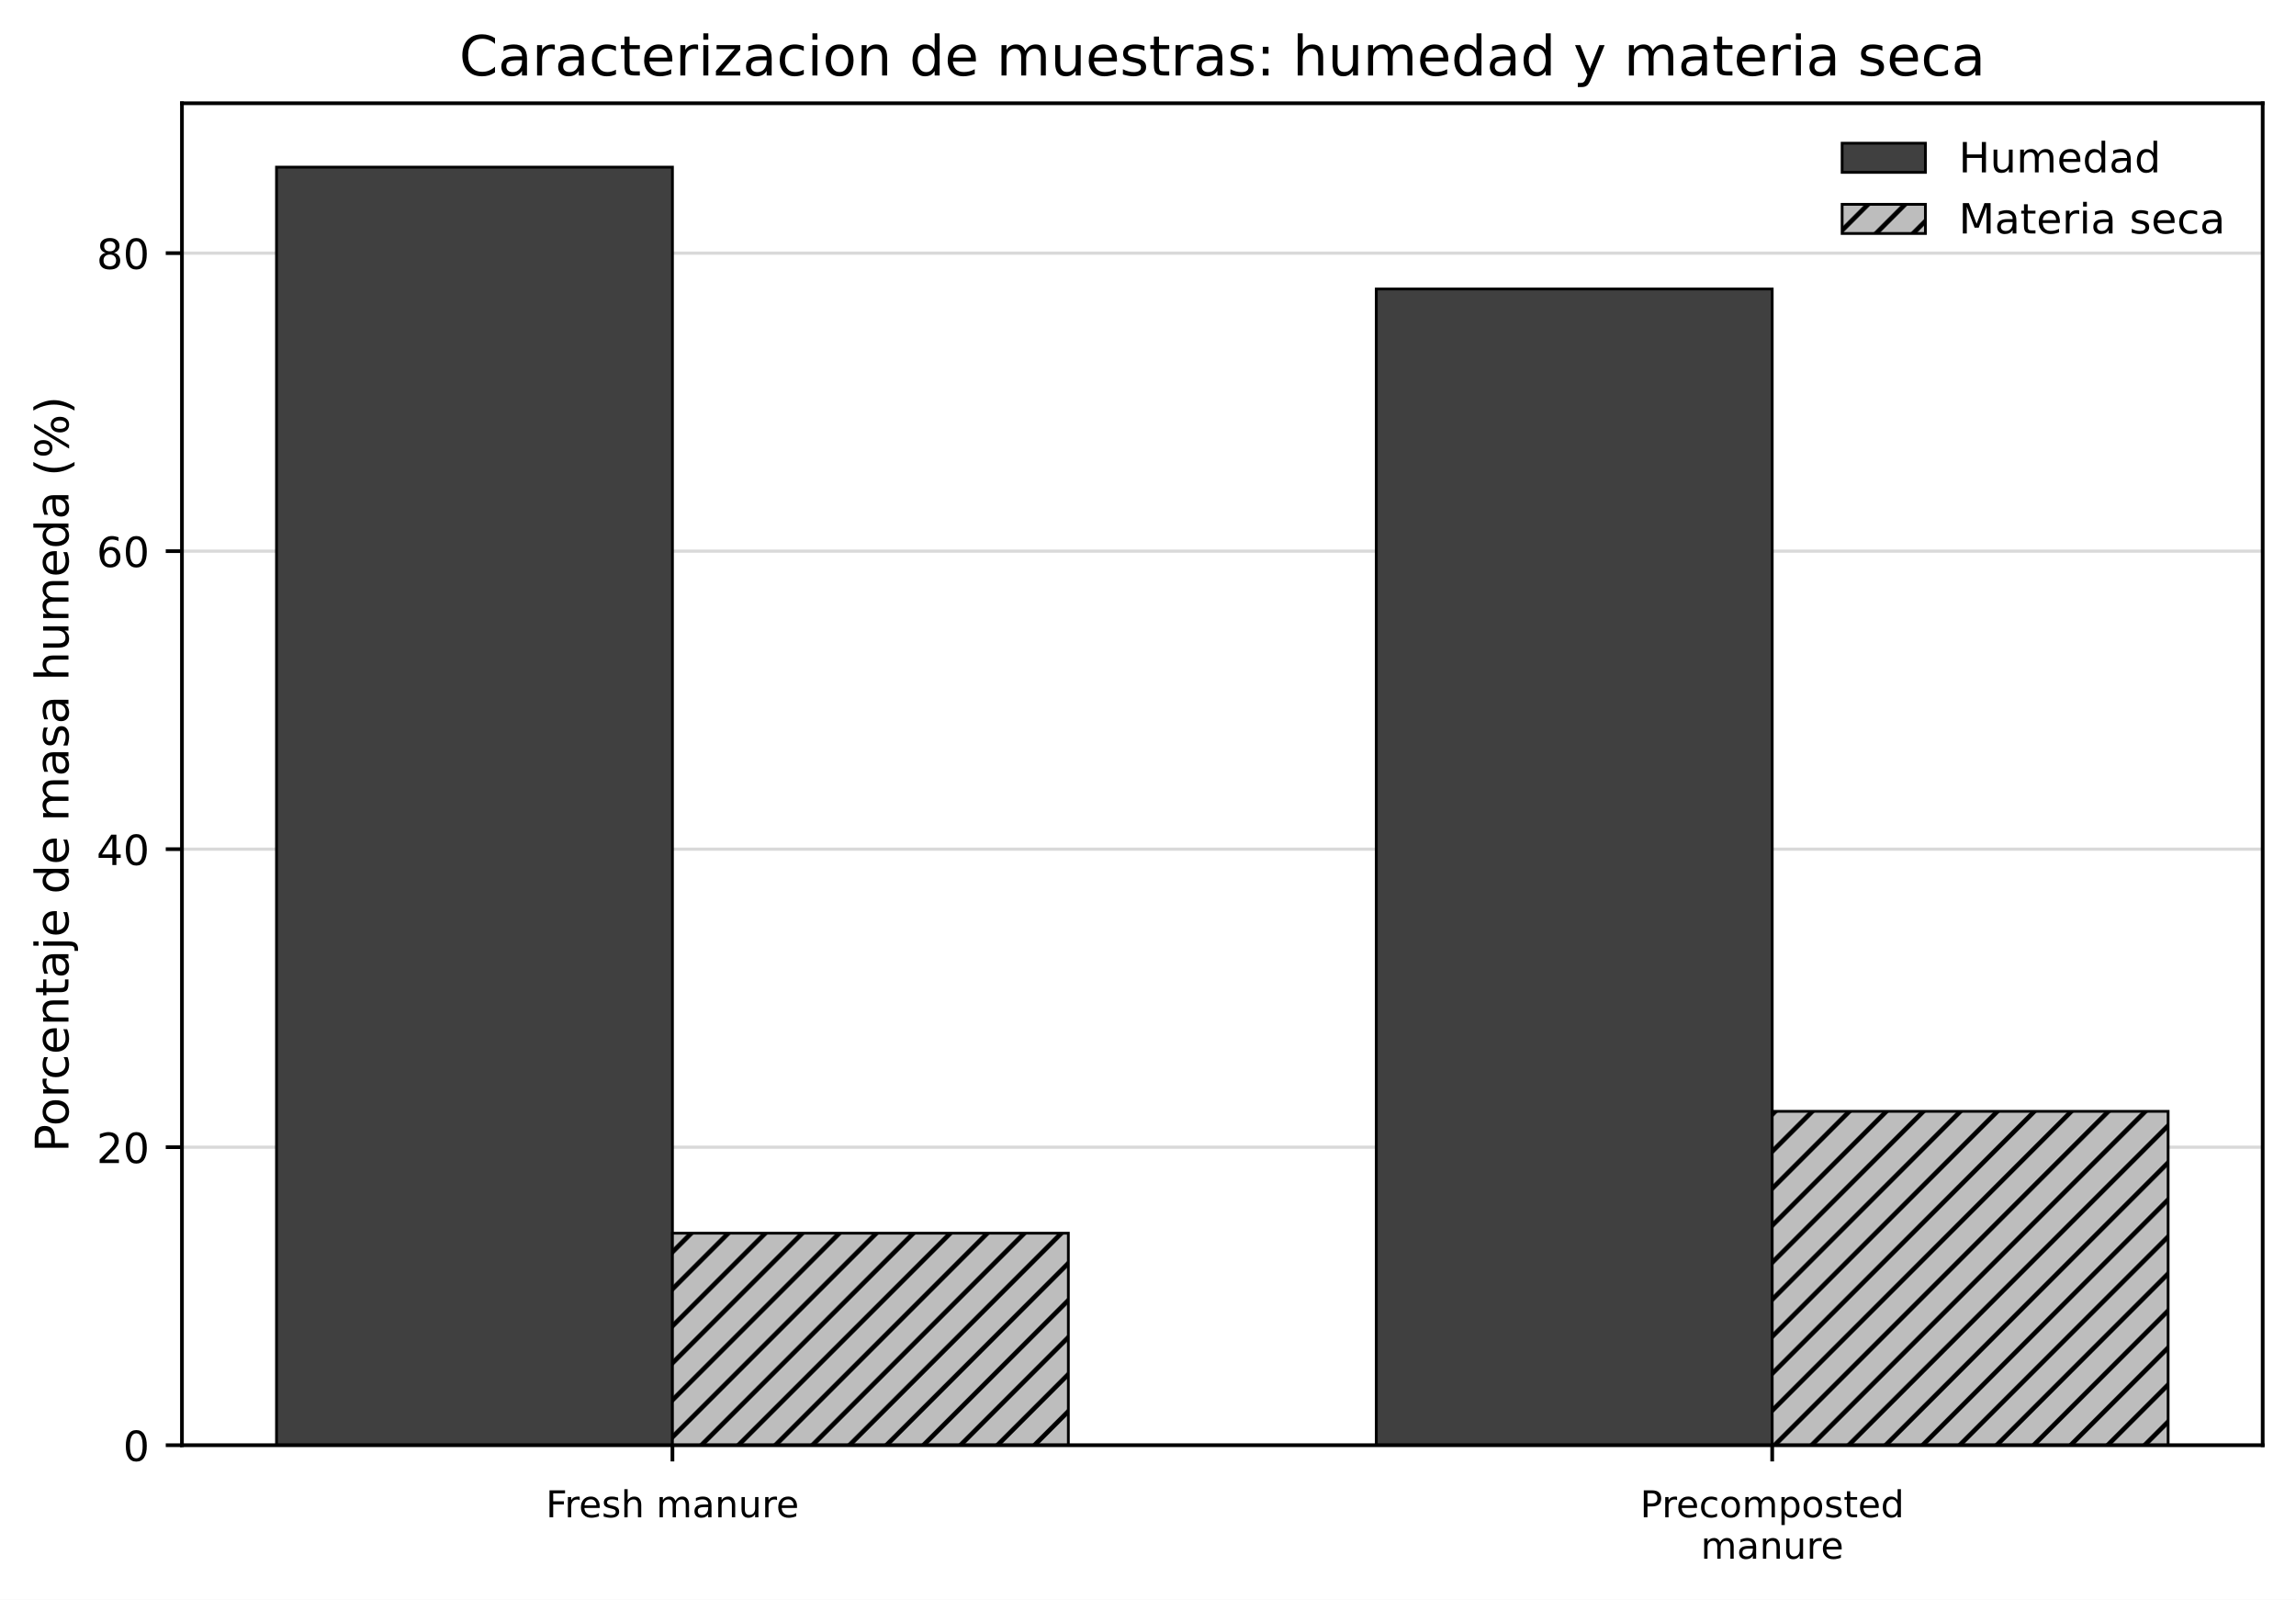
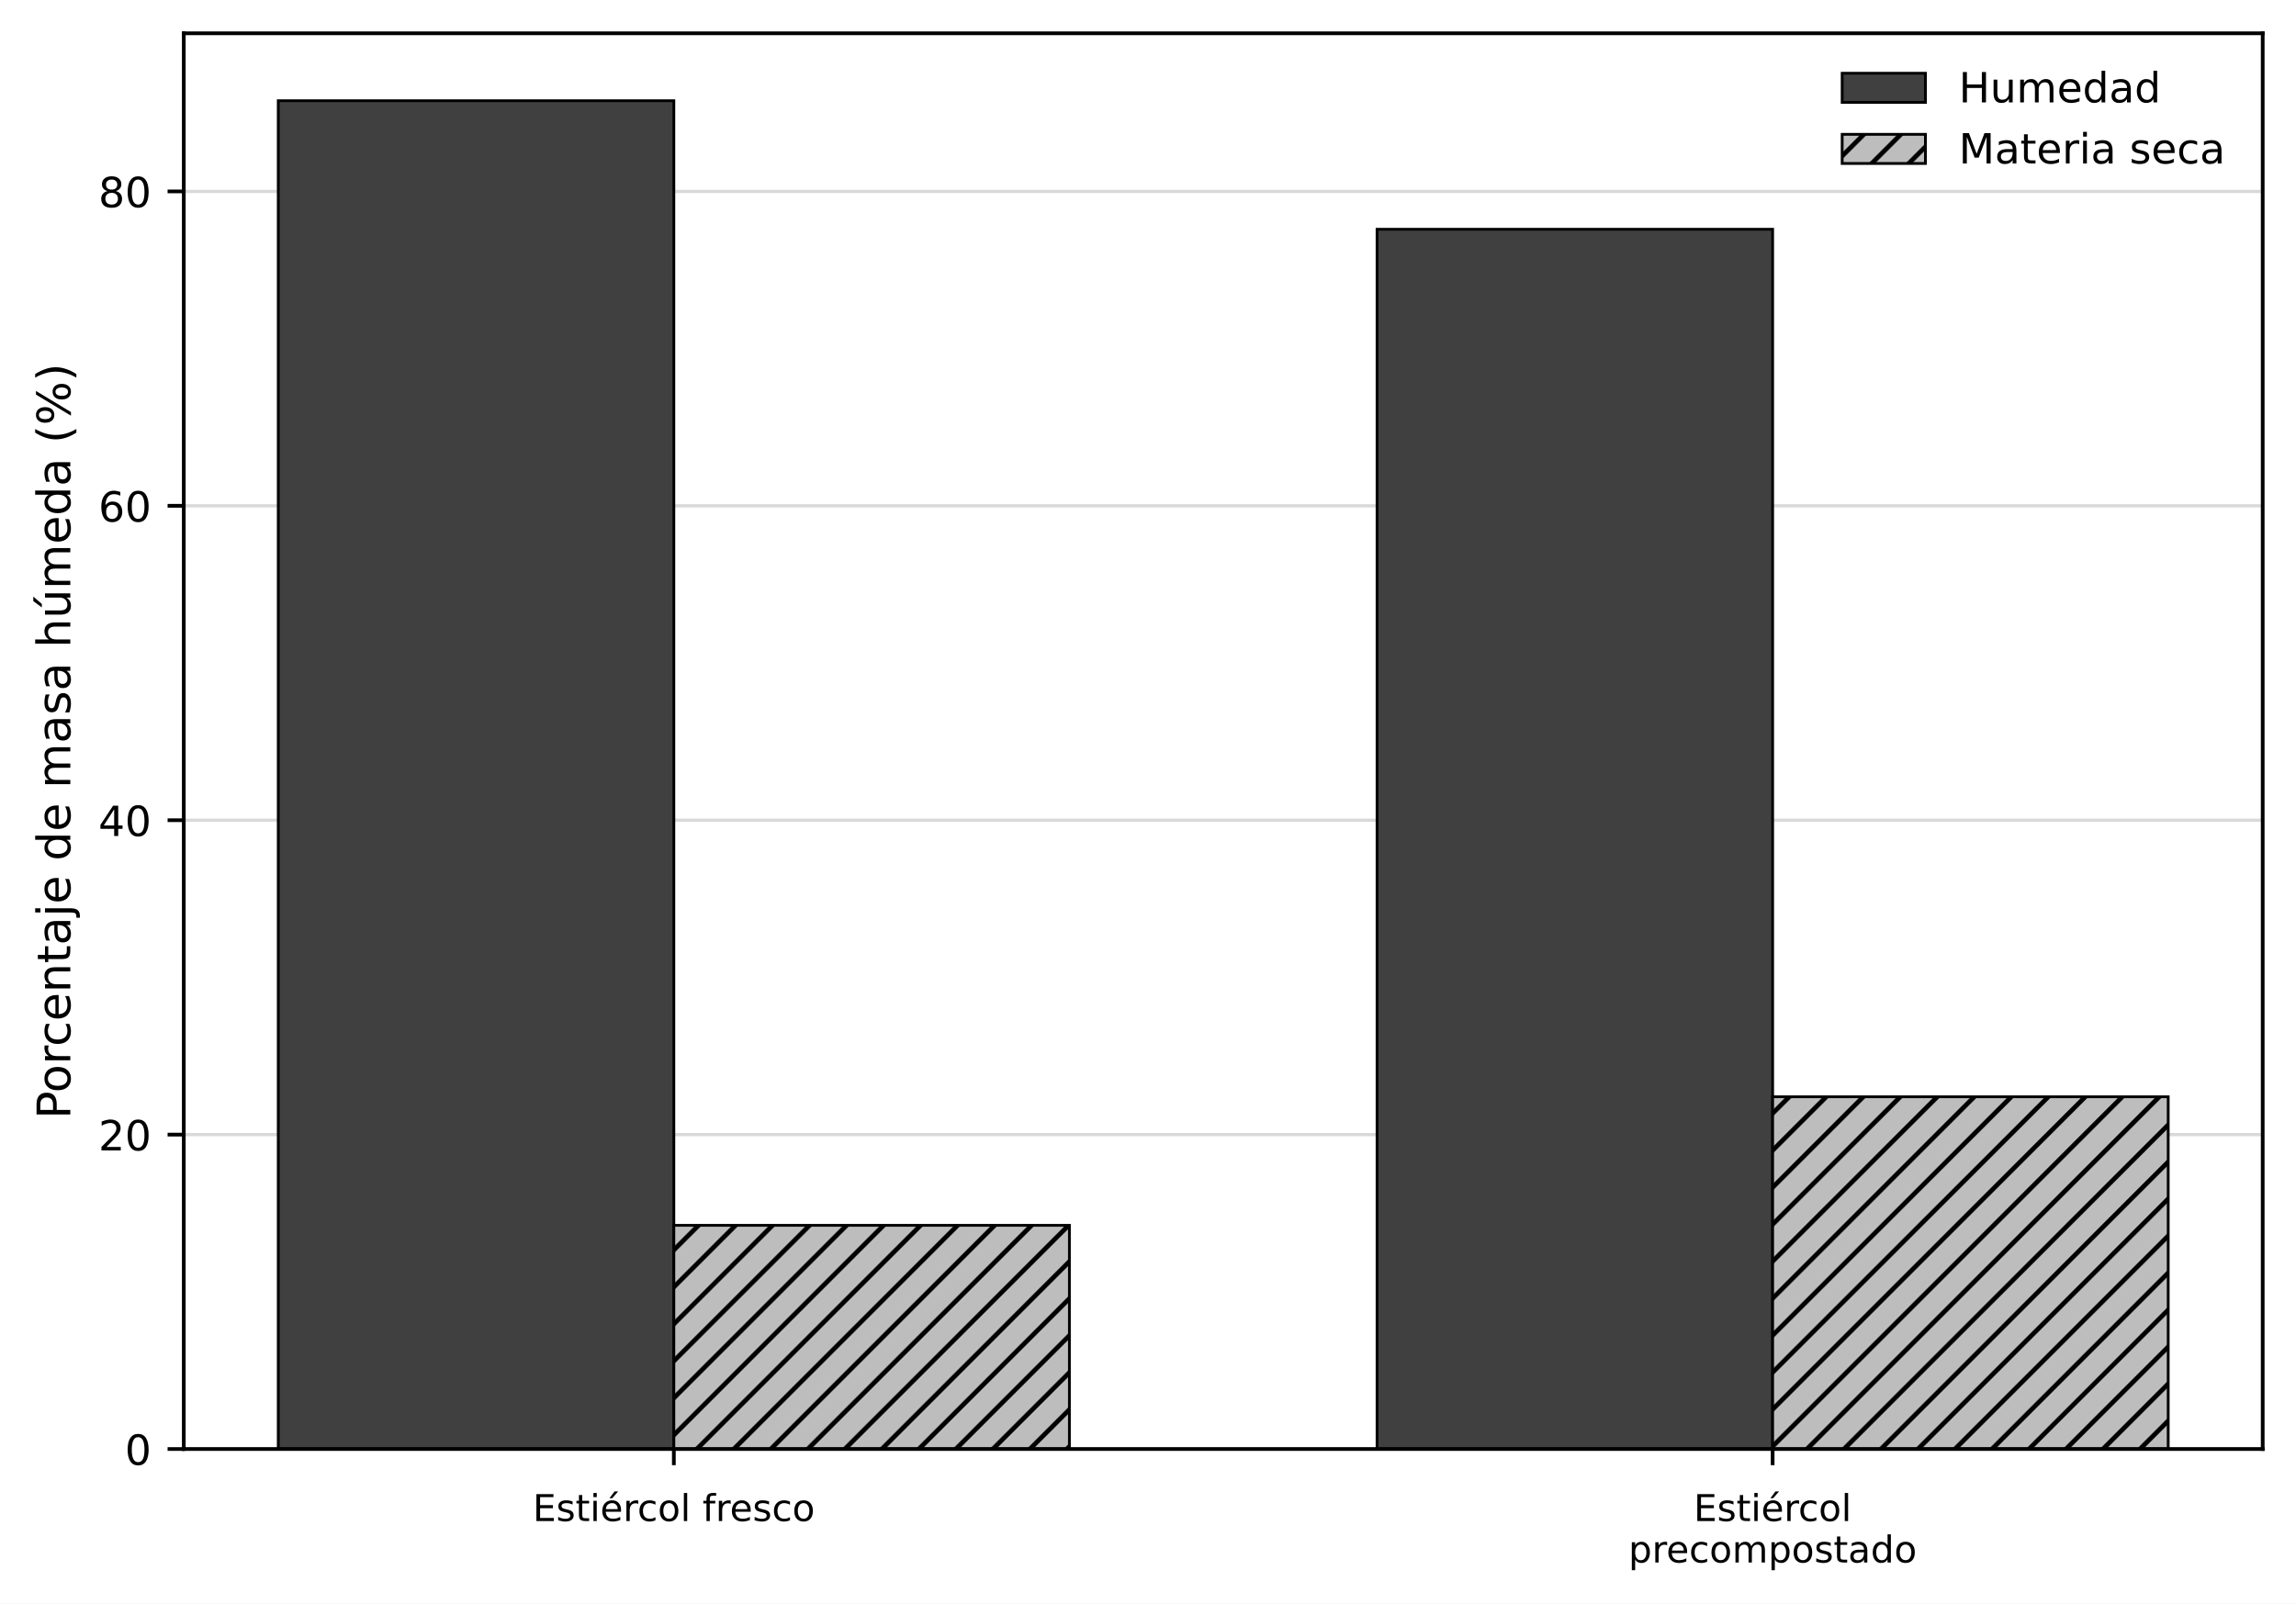
- <svg xmlns="http://www.w3.org/2000/svg" xmlns:xlink="http://www.w3.org/1999/xlink" width="496.331pt" height="345.787pt" viewBox="0 0 496.331 345.787" version="1.1">
+ <svg xmlns="http://www.w3.org/2000/svg" xmlns:xlink="http://www.w3.org/1999/xlink" width="496.371pt" height="346.749pt" viewBox="0 0 496.371 346.749" version="1.1">
  <defs>
    <style type="text/css">*{stroke-linejoin: round; stroke-linecap: butt}</style>
  </defs>
  <g id="figure_1">
    <g id="patch_1">
-       <path d="M 0 345.787  L 496.331 345.787  L 496.331 0  L 0 0  z " style="fill: #ffffff" />
+       <path d="M 0 346.749  L 496.371 346.749  L 496.371 0  L 0 0  z " style="fill: #ffffff" />
    </g>
    <g id="axes_1">
      <g id="patch_2">
-         <path d="M 39.331 312.386  L 489.131 312.386  L 489.131 22.318  L 39.331 22.318  z " style="fill: #ffffff" />
+         <path d="M 39.731 313.348  L 489.171 313.348  L 489.171 7.2  L 39.731 7.2  z " style="fill: #ffffff" />
      </g>
      <g id="matplotlib.axis_1">
        <g id="xtick_1">
          <g id="line2d_1">
            <defs>
-               <path id="m87dfa88109" d="M 0 0  L 0 3.5  " style="stroke: #000000; stroke-width: 0.8" />
+               <path id="m5296c253a7" d="M 0 0  L 0 3.5  " style="stroke: #000000; stroke-width: 0.8" />
            </defs>
            <g>
-               <use xlink:href="#m87dfa88109" x="145.362" y="312.386" style="stroke: #000000; stroke-width: 0.8" />
+               <use xlink:href="#m5296c253a7" x="145.677" y="313.348" style="stroke: #000000; stroke-width: 0.8" />
            </g>
          </g>
          <g id="text_1">
-             <text style="font-size: 8px; font-family: 'DejaVu Sans'; text-anchor: middle" x="145.362" y="327.965" transform="rotate(-0 145.3617 327.9649)">Fresh manure</text>
+             <text style="font-size: 8px; font-family: 'DejaVu Sans'; text-anchor: middle" x="145.677" y="328.927" transform="rotate(-0 145.6768 328.9268)">Estiércol fresco</text>
          </g>
        </g>
        <g id="xtick_2">
          <g id="line2d_2">
            <g>
-               <use xlink:href="#m87dfa88109" x="383.1" y="312.386" style="stroke: #000000; stroke-width: 0.8" />
+               <use xlink:href="#m5296c253a7" x="383.224" y="313.348" style="stroke: #000000; stroke-width: 0.8" />
            </g>
          </g>
          <g id="text_2">
-             <text style="font-size: 8px; font-family: 'DejaVu Sans'" transform="translate(354.5595 327.9649)">Precomposted</text>
-             <text style="font-size: 8px; font-family: 'DejaVu Sans'" transform="translate(367.6664 336.9231)">manure</text>
+             <text style="font-size: 8px; font-family: 'DejaVu Sans'" transform="translate(366.16 328.9268)">Estiércol</text>
+             <text style="font-size: 8px; font-family: 'DejaVu Sans'" transform="translate(352.0494 337.885)">precompostado</text>
          </g>
        </g>
      </g>
      <g id="matplotlib.axis_2">
        <g id="ytick_1">
          <g id="line2d_3">
-             <path d="M 39.331 312.386  L 489.131 312.386  " clip-path="url(#pe81e6ee547)" style="fill: none; stroke: #d9d9d9; stroke-width: 0.7; stroke-linecap: square" />
+             <path d="M 39.731 313.348  L 489.171 313.348  " clip-path="url(#pcc4190adcd)" style="fill: none; stroke: #d9d9d9; stroke-width: 0.7; stroke-linecap: square" />
          </g>
          <g id="line2d_4">
            <defs>
-               <path id="m1e30d4a401" d="M 0 0  L -3.5 0  " style="stroke: #000000; stroke-width: 0.8" />
+               <path id="m050eb0e22c" d="M 0 0  L -3.5 0  " style="stroke: #000000; stroke-width: 0.8" />
            </defs>
            <g>
-               <use xlink:href="#m1e30d4a401" x="39.331" y="312.386" style="stroke: #000000; stroke-width: 0.8" />
+               <use xlink:href="#m050eb0e22c" x="39.731" y="313.348" style="stroke: #000000; stroke-width: 0.8" />
            </g>
          </g>
          <g id="text_3">
-             <text style="font-size: 9px; font-family: 'DejaVu Sans'; text-anchor: end" x="32.331" y="315.805" transform="rotate(-0 32.33062 315.8054)">0</text>
+             <text style="font-size: 9px; font-family: 'DejaVu Sans'; text-anchor: end" x="32.731" y="316.767" transform="rotate(-0 32.73063 316.7673)">0</text>
          </g>
        </g>
        <g id="ytick_2">
          <g id="line2d_5">
-             <path d="M 39.331 247.968  L 489.131 247.968  " clip-path="url(#pe81e6ee547)" style="fill: none; stroke: #d9d9d9; stroke-width: 0.7; stroke-linecap: square" />
+             <path d="M 39.731 245.359  L 489.171 245.359  " clip-path="url(#pcc4190adcd)" style="fill: none; stroke: #d9d9d9; stroke-width: 0.7; stroke-linecap: square" />
          </g>
          <g id="line2d_6">
            <g>
-               <use xlink:href="#m1e30d4a401" x="39.331" y="247.968" style="stroke: #000000; stroke-width: 0.8" />
+               <use xlink:href="#m050eb0e22c" x="39.731" y="245.359" style="stroke: #000000; stroke-width: 0.8" />
            </g>
          </g>
          <g id="text_4">
-             <text style="font-size: 9px; font-family: 'DejaVu Sans'; text-anchor: end" x="32.331" y="251.388" transform="rotate(-0 32.33062 251.3876)">20</text>
+             <text style="font-size: 9px; font-family: 'DejaVu Sans'; text-anchor: end" x="32.731" y="248.778" transform="rotate(-0 32.73063 248.7785)">20</text>
          </g>
        </g>
        <g id="ytick_3">
          <g id="line2d_7">
-             <path d="M 39.331 183.55  L 489.131 183.55  " clip-path="url(#pe81e6ee547)" style="fill: none; stroke: #d9d9d9; stroke-width: 0.7; stroke-linecap: square" />
+             <path d="M 39.731 177.37  L 489.171 177.37  " clip-path="url(#pcc4190adcd)" style="fill: none; stroke: #d9d9d9; stroke-width: 0.7; stroke-linecap: square" />
          </g>
          <g id="line2d_8">
            <g>
-               <use xlink:href="#m1e30d4a401" x="39.331" y="183.55" style="stroke: #000000; stroke-width: 0.8" />
+               <use xlink:href="#m050eb0e22c" x="39.731" y="177.37" style="stroke: #000000; stroke-width: 0.8" />
            </g>
          </g>
          <g id="text_5">
-             <text style="font-size: 9px; font-family: 'DejaVu Sans'; text-anchor: end" x="32.331" y="186.97" transform="rotate(-0 32.33062 186.9698)">40</text>
+             <text style="font-size: 9px; font-family: 'DejaVu Sans'; text-anchor: end" x="32.731" y="180.79" transform="rotate(-0 32.73063 180.7896)">40</text>
          </g>
        </g>
        <g id="ytick_4">
          <g id="line2d_9">
-             <path d="M 39.331 119.133  L 489.131 119.133  " clip-path="url(#pe81e6ee547)" style="fill: none; stroke: #d9d9d9; stroke-width: 0.7; stroke-linecap: square" />
+             <path d="M 39.731 109.382  L 489.171 109.382  " clip-path="url(#pcc4190adcd)" style="fill: none; stroke: #d9d9d9; stroke-width: 0.7; stroke-linecap: square" />
          </g>
          <g id="line2d_10">
            <g>
-               <use xlink:href="#m1e30d4a401" x="39.331" y="119.133" style="stroke: #000000; stroke-width: 0.8" />
+               <use xlink:href="#m050eb0e22c" x="39.731" y="109.382" style="stroke: #000000; stroke-width: 0.8" />
            </g>
          </g>
          <g id="text_6">
-             <text style="font-size: 9px; font-family: 'DejaVu Sans'; text-anchor: end" x="32.331" y="122.552" transform="rotate(-0 32.33062 122.552)">60</text>
+             <text style="font-size: 9px; font-family: 'DejaVu Sans'; text-anchor: end" x="32.731" y="112.801" transform="rotate(-0 32.73063 112.8008)">60</text>
          </g>
        </g>
        <g id="ytick_5">
          <g id="line2d_11">
-             <path d="M 39.331 54.715  L 489.131 54.715  " clip-path="url(#pe81e6ee547)" style="fill: none; stroke: #d9d9d9; stroke-width: 0.7; stroke-linecap: square" />
+             <path d="M 39.731 41.393  L 489.171 41.393  " clip-path="url(#pcc4190adcd)" style="fill: none; stroke: #d9d9d9; stroke-width: 0.7; stroke-linecap: square" />
          </g>
          <g id="line2d_12">
            <g>
-               <use xlink:href="#m1e30d4a401" x="39.331" y="54.715" style="stroke: #000000; stroke-width: 0.8" />
+               <use xlink:href="#m050eb0e22c" x="39.731" y="41.393" style="stroke: #000000; stroke-width: 0.8" />
            </g>
          </g>
          <g id="text_7">
-             <text style="font-size: 9px; font-family: 'DejaVu Sans'; text-anchor: end" x="32.331" y="58.134" transform="rotate(-0 32.33062 58.13417)">80</text>
+             <text style="font-size: 9px; font-family: 'DejaVu Sans'; text-anchor: end" x="32.731" y="44.812" transform="rotate(-0 32.73063 44.81197)">80</text>
          </g>
        </g>
        <g id="text_8">
-           <text style="font-size: 10px; font-family: 'DejaVu Sans'; text-anchor: middle" x="14.798" y="167.352" transform="rotate(-90 14.79844 167.3521)">Porcentaje de masa humeda (%)</text>
+           <text style="font-size: 10px; font-family: 'DejaVu Sans'; text-anchor: middle" x="15.198" y="160.274" transform="rotate(-90 15.19844 160.274)">Porcentaje de masa húmeda (%)</text>
        </g>
      </g>
      <g id="patch_3">
-         <path d="M 59.776 312.386  L 145.362 312.386  L 145.362 36.131  L 59.776 36.131  z " clip-path="url(#pe81e6ee547)" style="fill: #404040; stroke: #000000; stroke-width: 0.6; stroke-linejoin: miter" />
+         <path d="M 60.16 313.348  L 145.677 313.348  L 145.677 21.778  L 60.16 21.778  z " clip-path="url(#pcc4190adcd)" style="fill: #404040; stroke: #000000; stroke-width: 0.6; stroke-linejoin: miter" />
      </g>
      <g id="patch_4">
-         <path d="M 297.514 312.386  L 383.1 312.386  L 383.1 62.467  L 297.514 62.467  z " clip-path="url(#pe81e6ee547)" style="fill: #404040; stroke: #000000; stroke-width: 0.6; stroke-linejoin: miter" />
+         <path d="M 297.707 313.348  L 383.224 313.348  L 383.224 49.575  L 297.707 49.575  z " clip-path="url(#pcc4190adcd)" style="fill: #404040; stroke: #000000; stroke-width: 0.6; stroke-linejoin: miter" />
      </g>
      <g id="patch_5">
-         <path d="M 145.362 312.386  L 230.947 312.386  L 230.947 266.552  L 145.362 266.552  z " clip-path="url(#pe81e6ee547)" style="fill: url(#hd74d0b76bb); stroke: #000000; stroke-width: 0.6; stroke-linejoin: miter" />
+         <path d="M 145.677 313.348  L 231.194 313.348  L 231.194 264.973  L 145.677 264.973  z " clip-path="url(#pcc4190adcd)" style="fill: url(#hd5ab0a1078); stroke: #000000; stroke-width: 0.6; stroke-linejoin: miter" />
      </g>
      <g id="patch_6">
-         <path d="M 383.1 312.386  L 468.685 312.386  L 468.685 240.216  L 383.1 240.216  z " clip-path="url(#pe81e6ee547)" style="fill: url(#hd74d0b76bb); stroke: #000000; stroke-width: 0.6; stroke-linejoin: miter" />
+         <path d="M 383.224 313.348  L 468.742 313.348  L 468.742 237.177  L 383.224 237.177  z " clip-path="url(#pcc4190adcd)" style="fill: url(#hd5ab0a1078); stroke: #000000; stroke-width: 0.6; stroke-linejoin: miter" />
      </g>
      <g id="patch_7">
-         <path d="M 39.331 312.386  L 39.331 22.318  " style="fill: none; stroke: #000000; stroke-width: 0.8; stroke-linejoin: miter; stroke-linecap: square" />
+         <path d="M 39.731 313.348  L 39.731 7.2  " style="fill: none; stroke: #000000; stroke-width: 0.8; stroke-linejoin: miter; stroke-linecap: square" />
      </g>
      <g id="patch_8">
-         <path d="M 489.131 312.386  L 489.131 22.318  " style="fill: none; stroke: #000000; stroke-width: 0.8; stroke-linejoin: miter; stroke-linecap: square" />
+         <path d="M 489.171 313.348  L 489.171 7.2  " style="fill: none; stroke: #000000; stroke-width: 0.8; stroke-linejoin: miter; stroke-linecap: square" />
      </g>
      <g id="patch_9">
-         <path d="M 39.331 312.386  L 489.131 312.386  " style="fill: none; stroke: #000000; stroke-width: 0.8; stroke-linejoin: miter; stroke-linecap: square" />
+         <path d="M 39.731 313.348  L 489.171 313.348  " style="fill: none; stroke: #000000; stroke-width: 0.8; stroke-linejoin: miter; stroke-linecap: square" />
      </g>
      <g id="patch_10">
-         <path d="M 39.331 22.318  L 489.131 22.318  " style="fill: none; stroke: #000000; stroke-width: 0.8; stroke-linejoin: miter; stroke-linecap: square" />
-       </g>
-       <g id="text_9">
-         <text style="font-size: 12px; font-family: 'DejaVu Sans'; text-anchor: middle" x="264.231" y="16.318" transform="rotate(-0 264.2306 16.31812)">Caracterizacion de muestras: humedad y materia seca</text>
+         <path d="M 39.731 7.2  L 489.171 7.2  " style="fill: none; stroke: #000000; stroke-width: 0.8; stroke-linejoin: miter; stroke-linecap: square" />
      </g>
      <g id="legend_1">
        <g id="patch_11">
-           <path d="M 398.218 37.257  L 416.218 37.257  L 416.218 30.957  L 398.218 30.957  z " style="fill: #404040; stroke: #000000; stroke-width: 0.6; stroke-linejoin: miter" />
+           <path d="M 398.258 22.139  L 416.258 22.139  L 416.258 15.839  L 398.258 15.839  z " style="fill: #404040; stroke: #000000; stroke-width: 0.6; stroke-linejoin: miter" />
+         </g>
+         <g id="text_9">
+           <text style="font-size: 9px; font-family: 'DejaVu Sans'; text-anchor: start" x="423.458" y="22.139" transform="rotate(-0 423.458 22.13859)">Humedad</text>
+         </g>
+         <g id="patch_12">
+           <path d="M 398.258 35.349  L 416.258 35.349  L 416.258 29.049  L 398.258 29.049  z " style="fill: url(#hd5ab0a1078); stroke: #000000; stroke-width: 0.6; stroke-linejoin: miter" />
        </g>
        <g id="text_10">
-           <text style="font-size: 9px; font-family: 'DejaVu Sans'; text-anchor: start" x="423.418" y="37.257" transform="rotate(-0 423.418 37.25672)">Humedad</text>
-         </g>
-         <g id="patch_12">
-           <path d="M 398.218 50.467  L 416.218 50.467  L 416.218 44.167  L 398.218 44.167  z " style="fill: url(#hd74d0b76bb); stroke: #000000; stroke-width: 0.6; stroke-linejoin: miter" />
-         </g>
-         <g id="text_11">
-           <text style="font-size: 9px; font-family: 'DejaVu Sans'; text-anchor: start" x="423.418" y="50.467" transform="rotate(-0 423.418 50.46703)">Materia seca</text>
+           <text style="font-size: 9px; font-family: 'DejaVu Sans'; text-anchor: start" x="423.458" y="35.349" transform="rotate(-0 423.458 35.34891)">Materia seca</text>
        </g>
      </g>
    </g>
  </g>
  <defs>
-     <clipPath id="pe81e6ee547">
-       <rect x="39.331" y="22.318" width="449.8" height="290.068" />
+     <clipPath id="pcc4190adcd">
+       <rect x="39.731" y="7.2" width="449.44" height="306.148" />
    </clipPath>
  </defs>
  <defs>
-     <pattern id="hd74d0b76bb" patternUnits="userSpaceOnUse" x="0" y="0" width="72" height="72">
+     <pattern id="hd5ab0a1078" patternUnits="userSpaceOnUse" x="0" y="0" width="72" height="72">
      <rect x="0" y="0" width="73" height="73" fill="#bdbdbd" />
      <path d="M -36 36  L 36 -36  M -32 40  L 40 -32  M -28 44  L 44 -28  M -24 48  L 48 -24  M -20 52  L 52 -20  M -16 56  L 56 -16  M -12 60  L 60 -12  M -8 64  L 64 -8  M -4 68  L 68 -4  M 0 72  L 72 0  M 4 76  L 76 4  M 8 80  L 80 8  M 12 84  L 84 12  M 16 88  L 88 16  M 20 92  L 92 20  M 24 96  L 96 24  M 28 100  L 100 28  M 32 104  L 104 32  M 36 108  L 108 36  " style="fill: #000000; stroke: #000000; stroke-width: 1.0; stroke-linecap: butt; stroke-linejoin: miter" />
    </pattern>
  </defs>
</svg>
